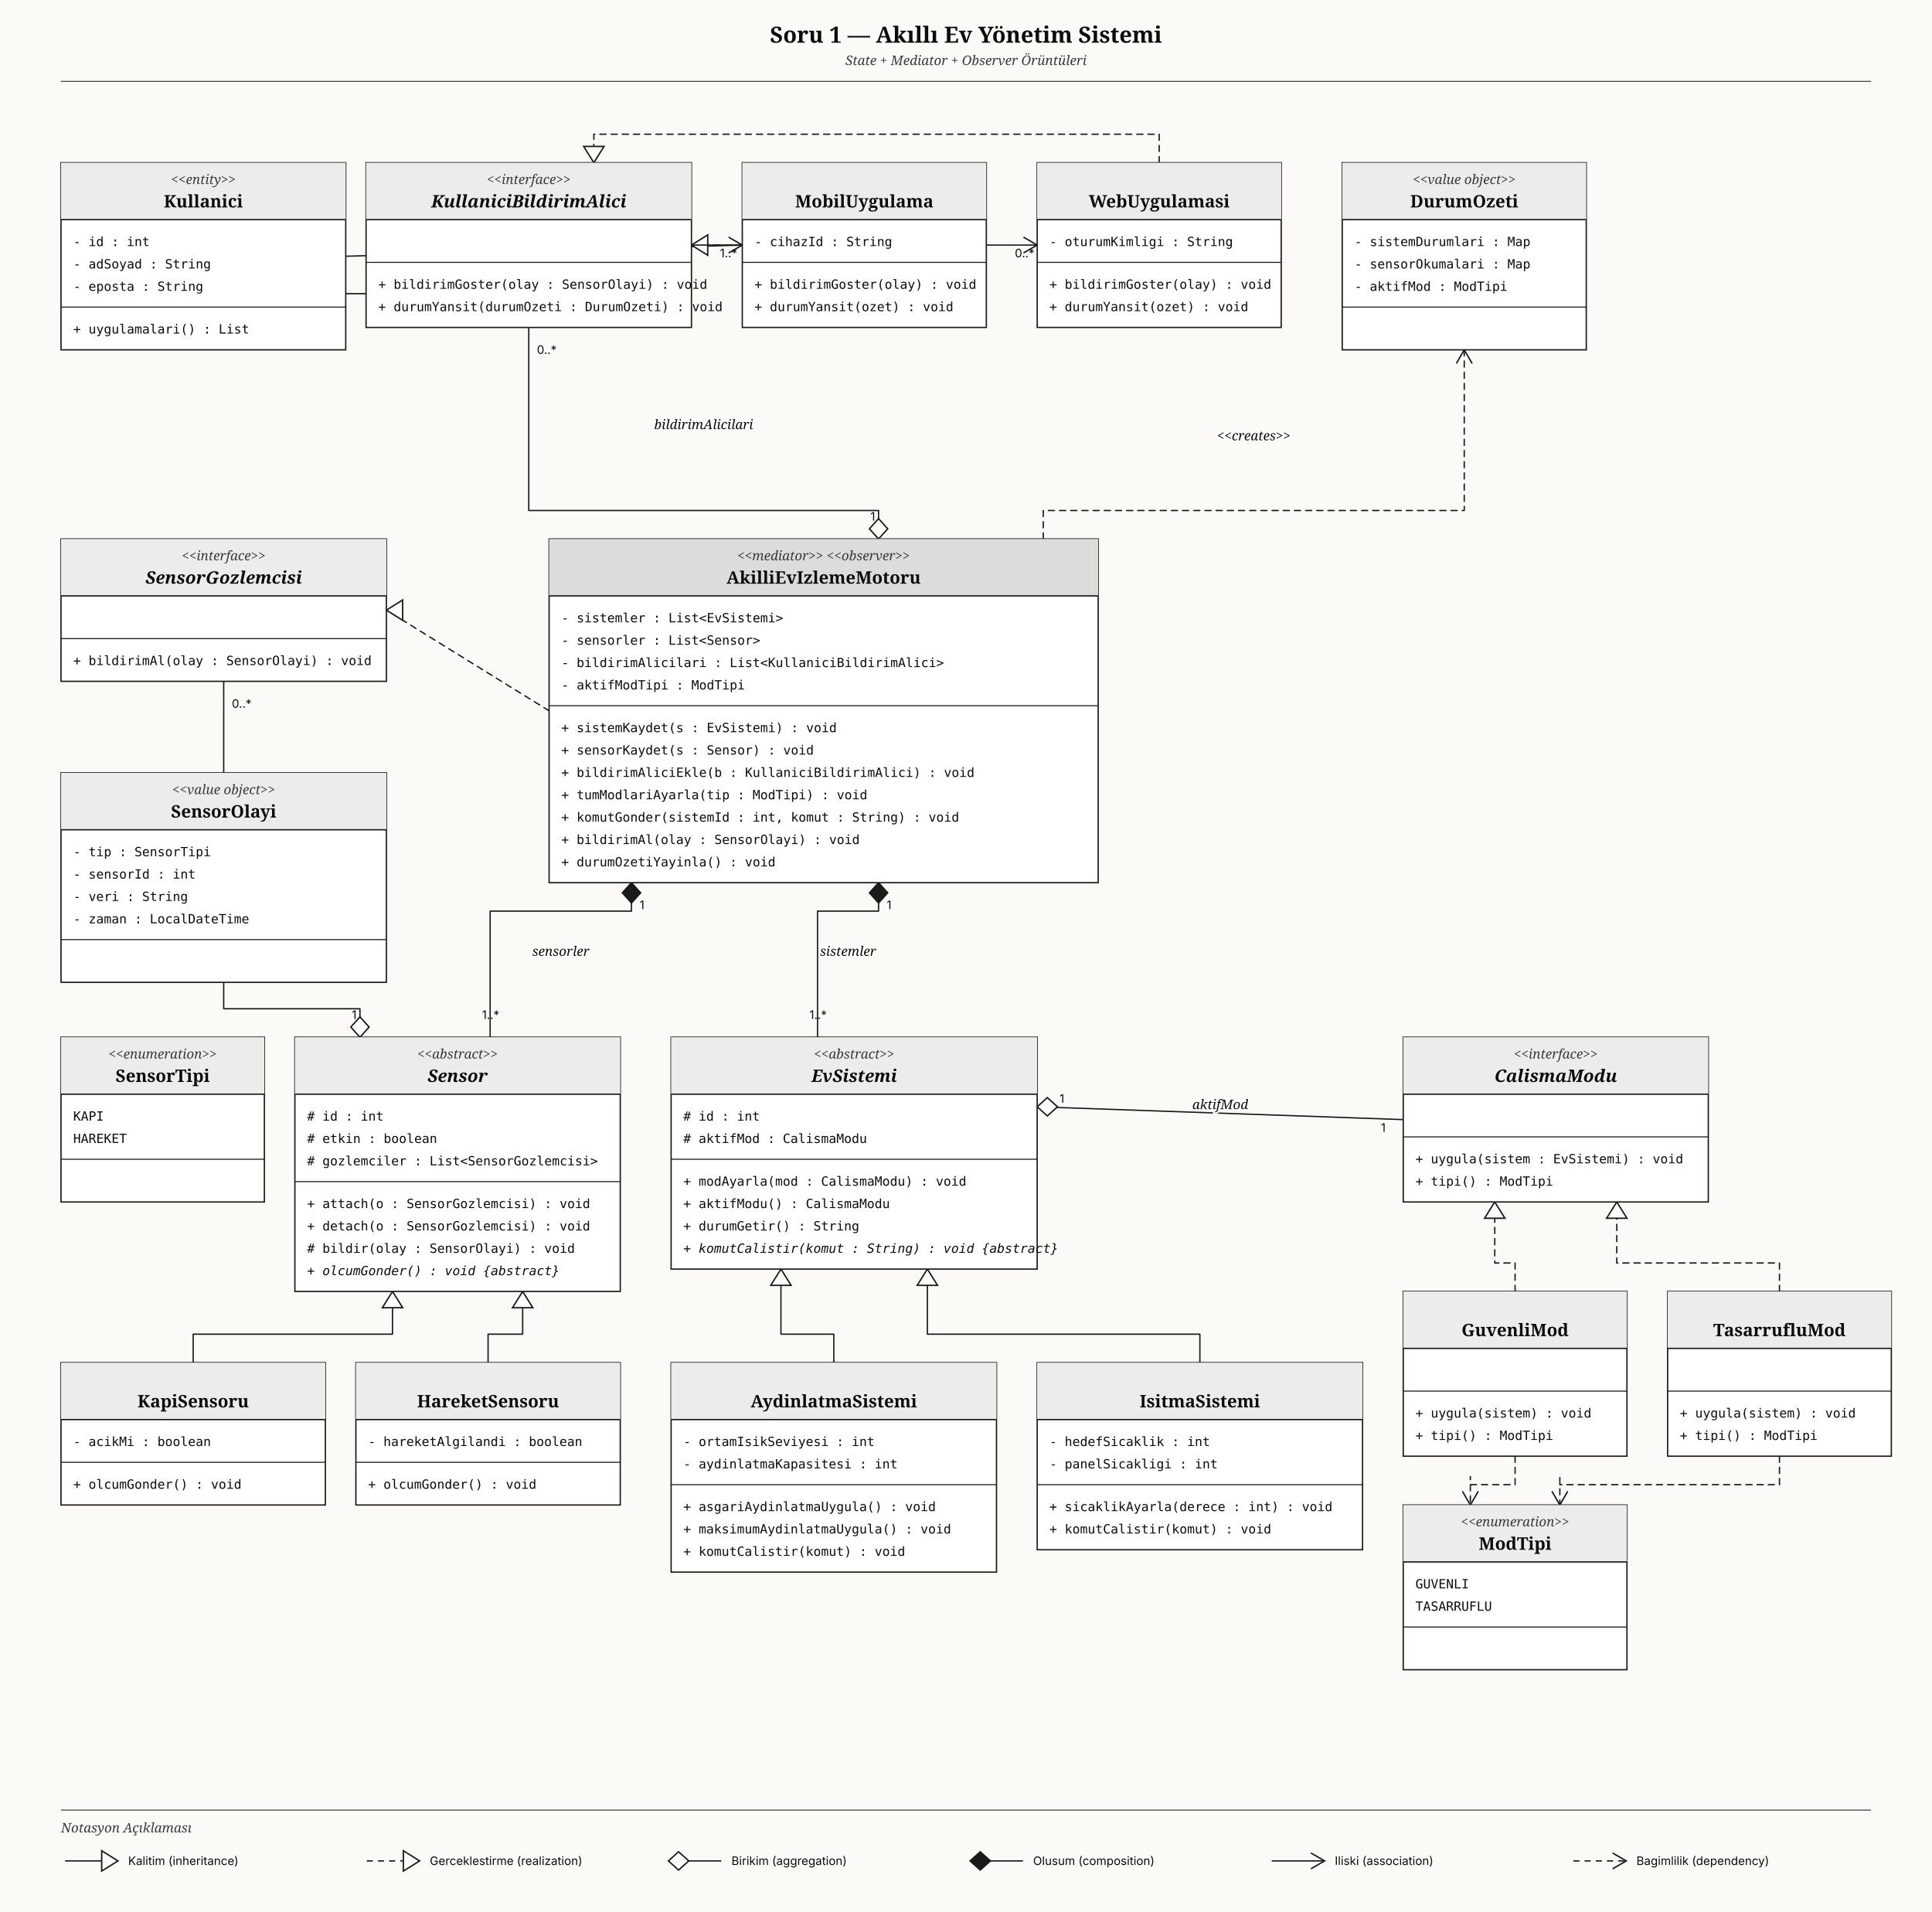
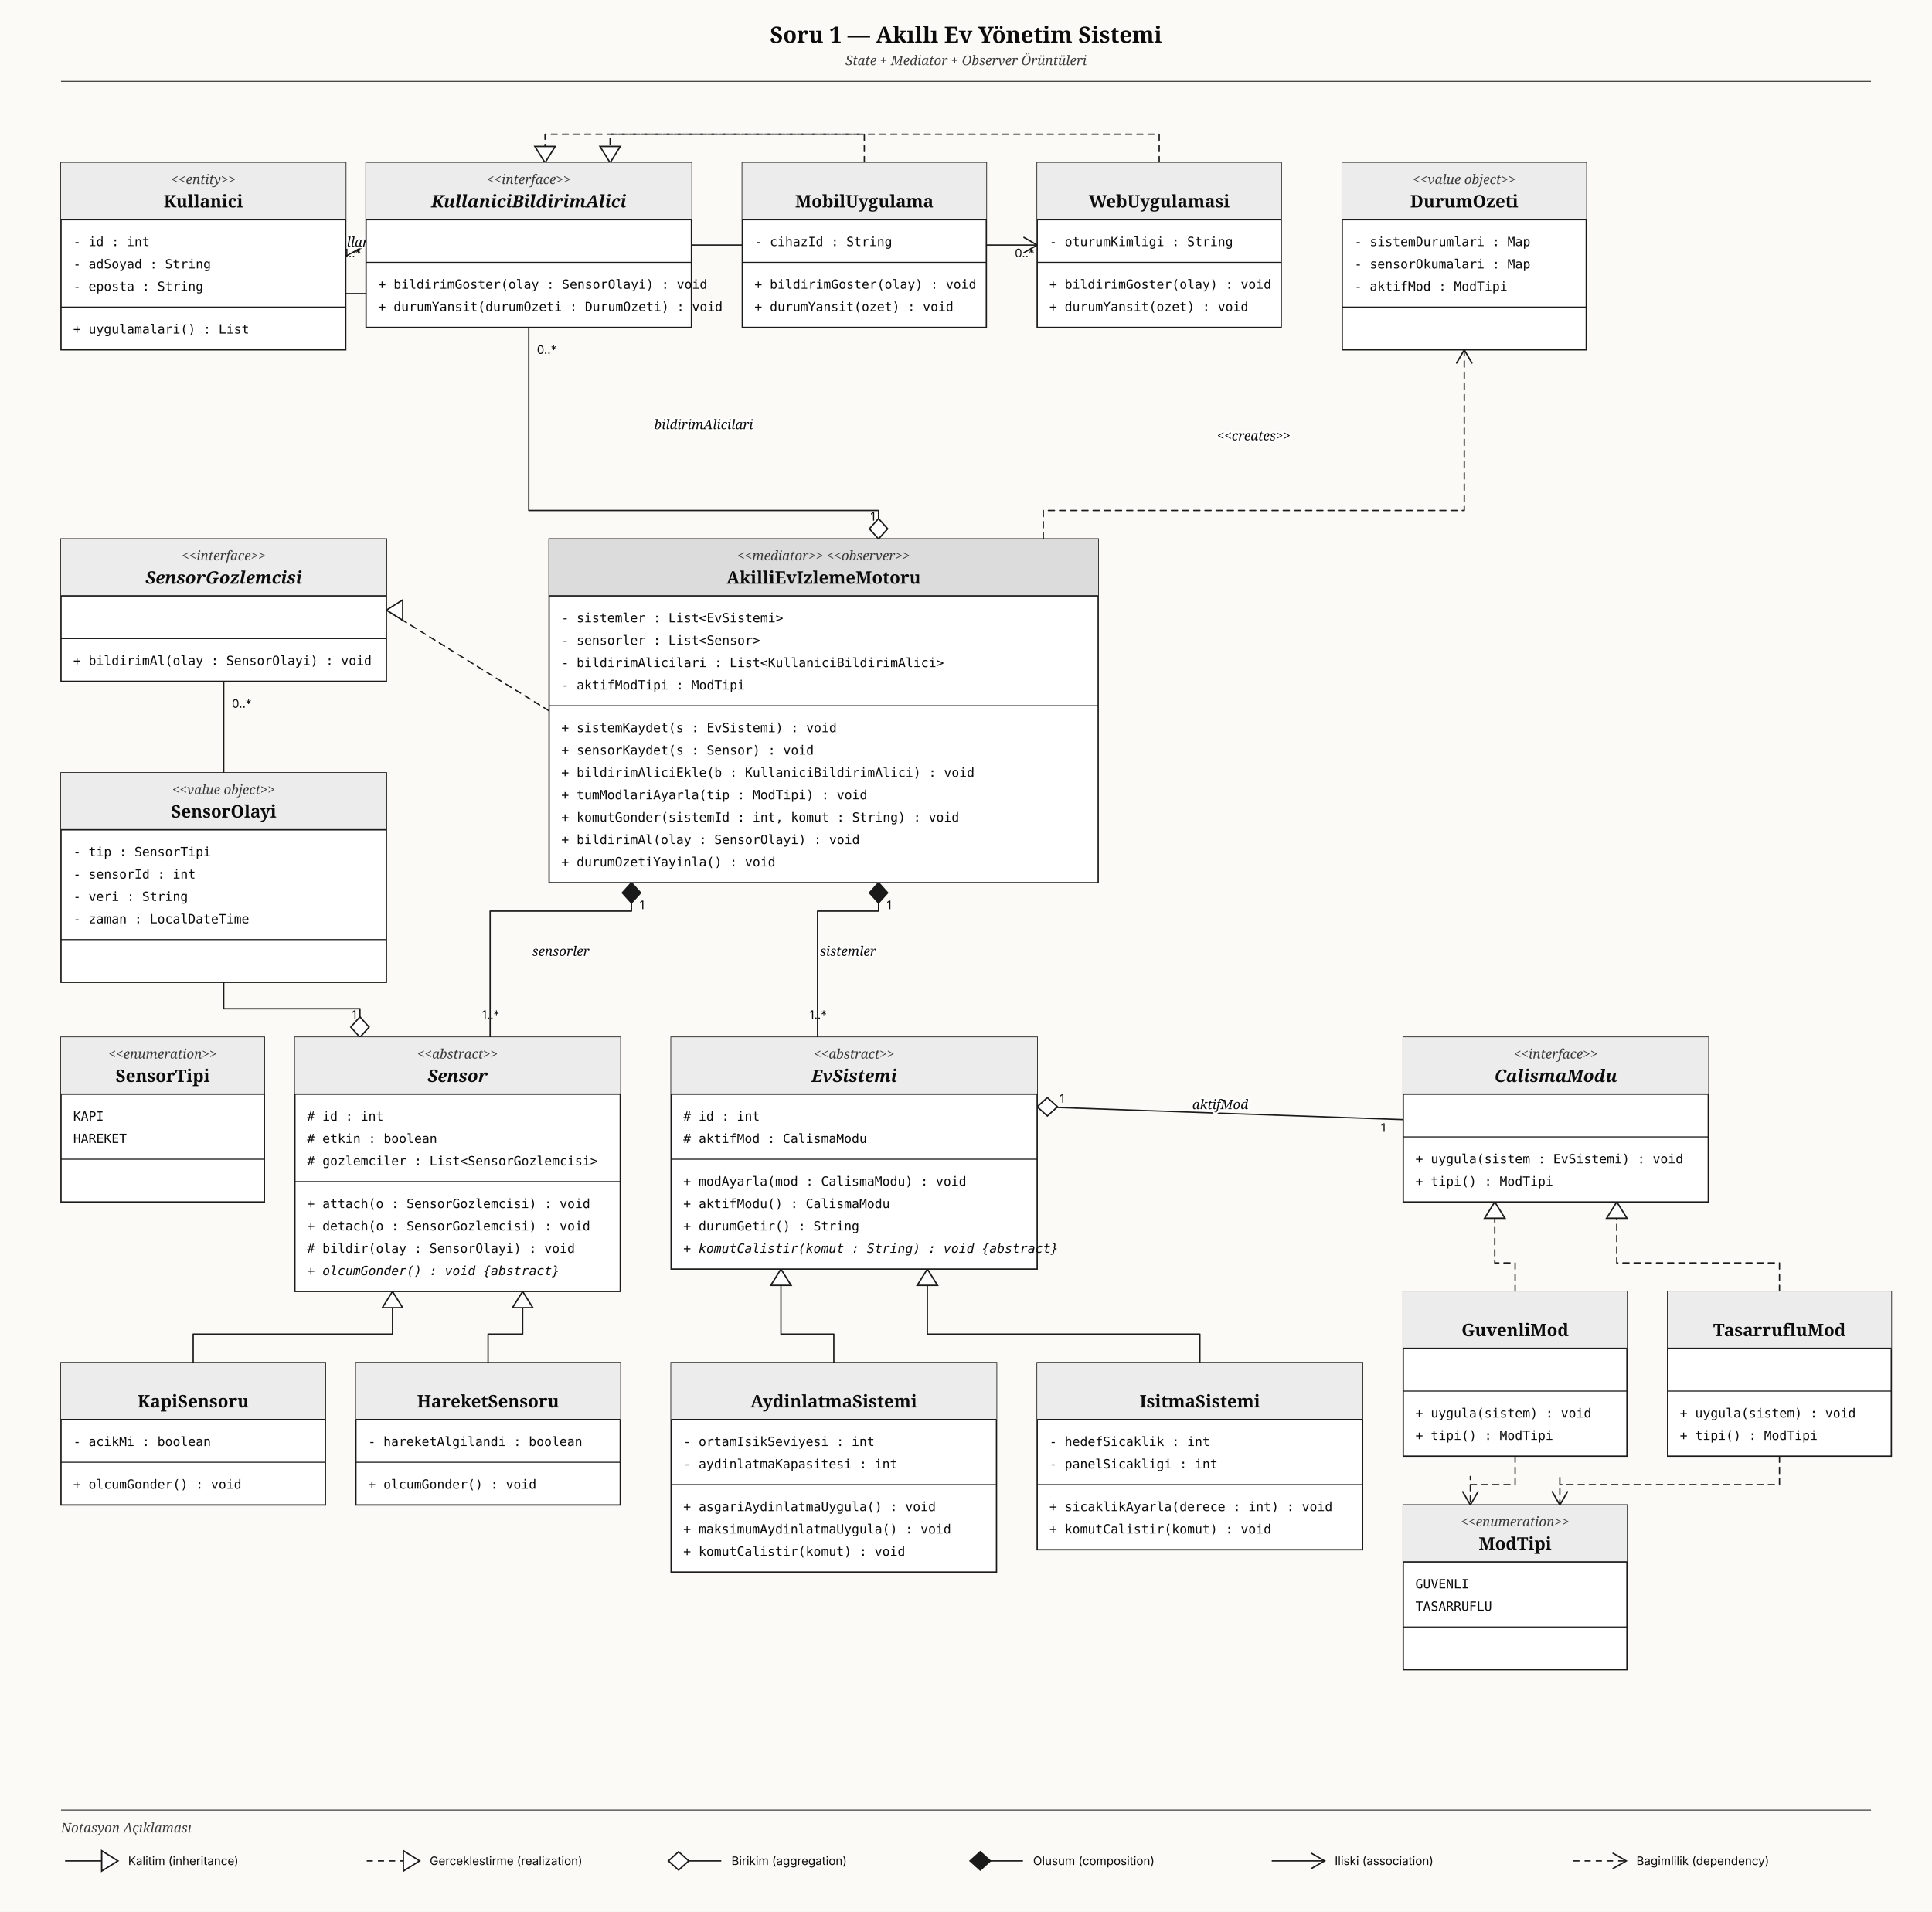
<svg xmlns="http://www.w3.org/2000/svg" viewBox="0 0 1900 1880" width="1900" height="1880">
  <rect width="1900" height="1880" fill="#fbfaf6" />
  <text x="950" y="42" text-anchor="middle" font-family="'EB Garamond','Georgia','Cambria',serif" font-size="22" font-weight="700" fill="#0c0c0c">
      Soru 1 — Akıllı Ev Yönetim Sistemi
    </text>
  <text x="950" y="64" text-anchor="middle" font-family="'EB Garamond','Georgia','Cambria',serif" font-size="13" font-style="italic" fill="#3a3a3a">
      State + Mediator + Observer Örüntüleri
    </text>
  <line x1="60" y1="80" x2="1840" y2="80" stroke="#1a1a1a" stroke-width="0.8" />
  <g class="rel-association">
-     <path d="M 340 252 L 730 241" fill="none" stroke="#1a1a1a" stroke-width="1.3" stroke-linejoin="round" stroke-linecap="round" />
-     <polyline points="717,248.5 730,241 717,233.5" fill="none" stroke="#1a1a1a" stroke-width="1.4" stroke-linejoin="miter" stroke-linecap="round" />
+     <path d="M 340 252 L 360 241" fill="none" stroke="#1a1a1a" stroke-width="1.3" stroke-linejoin="round" stroke-linecap="round" />
+     <polyline points="347,248.5 360,241 347,233.5" fill="none" stroke="#1a1a1a" stroke-width="1.4" stroke-linejoin="miter" stroke-linecap="round" />
    <text x="362" y="248" font-family="'Inter','Helvetica Neue','Segoe UI',Arial,sans-serif" font-size="11.5" fill="#0c0c0c">1</text>
-     <text x="708" y="253" font-family="'Inter','Helvetica Neue','Segoe UI',Arial,sans-serif" font-size="11.5" fill="#0c0c0c">1..*</text>
-     <g>
-       <text x="535" y="242.5" text-anchor="middle" font-family="'EB Garamond','Georgia','Cambria',serif" font-size="13" font-style="italic" fill="#0c0c0c" paint-order="stroke" stroke="#ffffff" stroke-width="3.5" stroke-linejoin="round">
+     <text x="338" y="253" font-family="'Inter','Helvetica Neue','Segoe UI',Arial,sans-serif" font-size="11.5" fill="#0c0c0c">1..*</text>
+     <g>
+       <text x="350" y="242.5" text-anchor="middle" font-family="'EB Garamond','Georgia','Cambria',serif" font-size="13" font-style="italic" fill="#0c0c0c" paint-order="stroke" stroke="#ffffff" stroke-width="3.5" stroke-linejoin="round">
        kullanir
      </text>
    </g>
  </g>
  <g class="rel-realization">
-     <path d="M 730 241 L 680 241" fill="none" stroke="#1a1a1a" stroke-width="1.3" stroke-dasharray="6,5" stroke-linejoin="round" stroke-linecap="round" />
-     <polygon points="680,241 696,231 696,251" fill="#ffffff" stroke="#1a1a1a" stroke-width="1.4" stroke-linejoin="miter" />
+     <path d="M 850 160 L 850 132 L 536 132 L 536 132 L 536 160" fill="none" stroke="#1a1a1a" stroke-width="1.3" stroke-dasharray="6,5" stroke-linejoin="round" stroke-linecap="round" />
+     <polygon points="536,160 526,144 546,144" fill="#ffffff" stroke="#1a1a1a" stroke-width="1.4" stroke-linejoin="miter" />
  </g>
  <g class="rel-realization">
-     <path d="M 1140 160 L 1140 132 L 584 132 L 584 132 L 584 160" fill="none" stroke="#1a1a1a" stroke-width="1.3" stroke-dasharray="6,5" stroke-linejoin="round" stroke-linecap="round" />
-     <polygon points="584,160 574,144 594,144" fill="#ffffff" stroke="#1a1a1a" stroke-width="1.4" stroke-linejoin="miter" />
+     <path d="M 1140 160 L 1140 132 L 600 132 L 600 132 L 600 160" fill="none" stroke="#1a1a1a" stroke-width="1.3" stroke-dasharray="6,5" stroke-linejoin="round" stroke-linecap="round" />
+     <polygon points="600,160 590,144 610,144" fill="#ffffff" stroke="#1a1a1a" stroke-width="1.4" stroke-linejoin="miter" />
  </g>
  <g class="rel-aggregation">
    <path d="M 864 530 L 864 502 L 520 502 L 520 350 L 520 322" fill="none" stroke="#1a1a1a" stroke-width="1.3" stroke-linejoin="round" stroke-linecap="round" />
    <polygon points="864,530 855,520 864,510 873,520" fill="#ffffff" stroke="#1a1a1a" stroke-width="1.4" stroke-linejoin="miter" />
    <text x="856" y="512" font-family="'Inter','Helvetica Neue','Segoe UI',Arial,sans-serif" font-size="11.5" fill="#0c0c0c">1</text>
    <text x="528" y="348" font-family="'Inter','Helvetica Neue','Segoe UI',Arial,sans-serif" font-size="11.5" fill="#0c0c0c">0..*</text>
    <g>
      <text x="692" y="422" text-anchor="middle" font-family="'EB Garamond','Georgia','Cambria',serif" font-size="13" font-style="italic" fill="#0c0c0c" paint-order="stroke" stroke="#ffffff" stroke-width="3.5" stroke-linejoin="round">
        bildirimAlicilari
      </text>
    </g>
  </g>
  <g class="rel-dependency">
    <path d="M 1026 530 L 1026 502 L 1440 502 L 1440 372 L 1440 344" fill="none" stroke="#1a1a1a" stroke-width="1.3" stroke-dasharray="6,5" stroke-linejoin="round" stroke-linecap="round" />
    <polyline points="1447.5,357 1440,344 1432.5,357" fill="none" stroke="#1a1a1a" stroke-width="1.4" stroke-linejoin="miter" stroke-linecap="round" />
    <g>
      <text x="1233" y="433" text-anchor="middle" font-family="'EB Garamond','Georgia','Cambria',serif" font-size="13" font-style="italic" fill="#0c0c0c" paint-order="stroke" stroke="#ffffff" stroke-width="3.5" stroke-linejoin="round">
        &lt;&lt;creates&gt;&gt;
      </text>
    </g>
  </g>
  <g class="rel-realization">
    <path d="M 540 699 L 380 600" fill="none" stroke="#1a1a1a" stroke-width="1.3" stroke-dasharray="6,5" stroke-linejoin="round" stroke-linecap="round" />
    <polygon points="380,600 396,590 396,610" fill="#ffffff" stroke="#1a1a1a" stroke-width="1.4" stroke-linejoin="miter" />
  </g>
  <g class="rel-aggregation">
    <path d="M 354 1020 L 354 992 L 220 992 L 220 698 L 220 670" fill="none" stroke="#1a1a1a" stroke-width="1.3" stroke-linejoin="round" stroke-linecap="round" />
    <polygon points="354,1020 345,1010 354,1000 363,1010" fill="#ffffff" stroke="#1a1a1a" stroke-width="1.4" stroke-linejoin="miter" />
    <text x="346" y="1002" font-family="'Inter','Helvetica Neue','Segoe UI',Arial,sans-serif" font-size="11.5" fill="#0c0c0c">1</text>
    <text x="228" y="696" font-family="'Inter','Helvetica Neue','Segoe UI',Arial,sans-serif" font-size="11.5" fill="#0c0c0c">0..*</text>
    <g>
      <text x="287" y="841" text-anchor="middle" font-family="'EB Garamond','Georgia','Cambria',serif" font-size="13" font-style="italic" fill="#0c0c0c" paint-order="stroke" stroke="#ffffff" stroke-width="3.5" stroke-linejoin="round">
        gozlemciler
      </text>
    </g>
  </g>
  <g class="rel-composition">
    <path d="M 621 868 L 621 896 L 482 896 L 482 992 L 482 1020" fill="none" stroke="#1a1a1a" stroke-width="1.3" stroke-linejoin="round" stroke-linecap="round" />
    <polygon points="621,868 630,878 621,888 612,878" fill="#1a1a1a" stroke="#1a1a1a" stroke-width="1.4" stroke-linejoin="miter" />
    <text x="629" y="894" font-family="'Inter','Helvetica Neue','Segoe UI',Arial,sans-serif" font-size="11.5" fill="#0c0c0c">1</text>
    <text x="474" y="1002" font-family="'Inter','Helvetica Neue','Segoe UI',Arial,sans-serif" font-size="11.5" fill="#0c0c0c">1..*</text>
    <g>
      <text x="551.5" y="940" text-anchor="middle" font-family="'EB Garamond','Georgia','Cambria',serif" font-size="13" font-style="italic" fill="#0c0c0c" paint-order="stroke" stroke="#ffffff" stroke-width="3.5" stroke-linejoin="round">
        sensorler
      </text>
    </g>
  </g>
  <g class="rel-composition">
    <path d="M 864 868 L 864 896 L 804 896 L 804 992 L 804 1020" fill="none" stroke="#1a1a1a" stroke-width="1.3" stroke-linejoin="round" stroke-linecap="round" />
    <polygon points="864,868 873,878 864,888 855,878" fill="#1a1a1a" stroke="#1a1a1a" stroke-width="1.4" stroke-linejoin="miter" />
    <text x="872" y="894" font-family="'Inter','Helvetica Neue','Segoe UI',Arial,sans-serif" font-size="11.5" fill="#0c0c0c">1</text>
    <text x="796" y="1002" font-family="'Inter','Helvetica Neue','Segoe UI',Arial,sans-serif" font-size="11.5" fill="#0c0c0c">1..*</text>
    <g>
      <text x="834" y="940" text-anchor="middle" font-family="'EB Garamond','Georgia','Cambria',serif" font-size="13" font-style="italic" fill="#0c0c0c" paint-order="stroke" stroke="#ffffff" stroke-width="3.5" stroke-linejoin="round">
        sistemler
      </text>
    </g>
  </g>
  <g class="rel-inheritance">
    <path d="M 190 1340 L 190 1312 L 386 1312 L 386 1298 L 386 1270" fill="none" stroke="#1a1a1a" stroke-width="1.3" stroke-linejoin="round" stroke-linecap="round" />
    <polygon points="386,1270 396,1286 376,1286" fill="#ffffff" stroke="#1a1a1a" stroke-width="1.4" stroke-linejoin="miter" />
  </g>
  <g class="rel-inheritance">
    <path d="M 480 1340 L 480 1312 L 514 1312 L 514 1298 L 514 1270" fill="none" stroke="#1a1a1a" stroke-width="1.3" stroke-linejoin="round" stroke-linecap="round" />
    <polygon points="514,1270 524,1286 504,1286" fill="#ffffff" stroke="#1a1a1a" stroke-width="1.4" stroke-linejoin="miter" />
  </g>
  <g class="rel-inheritance">
    <path d="M 820 1340 L 820 1312 L 768 1312 L 768 1276 L 768 1248" fill="none" stroke="#1a1a1a" stroke-width="1.3" stroke-linejoin="round" stroke-linecap="round" />
    <polygon points="768,1248 778,1264 758,1264" fill="#ffffff" stroke="#1a1a1a" stroke-width="1.4" stroke-linejoin="miter" />
  </g>
  <g class="rel-inheritance">
    <path d="M 1180 1340 L 1180 1312 L 912 1312 L 912 1276 L 912 1248" fill="none" stroke="#1a1a1a" stroke-width="1.3" stroke-linejoin="round" stroke-linecap="round" />
    <polygon points="912,1248 922,1264 902,1264" fill="#ffffff" stroke="#1a1a1a" stroke-width="1.4" stroke-linejoin="miter" />
  </g>
  <g class="rel-aggregation">
    <path d="M 1020 1088.4 L 1380 1101" fill="none" stroke="#1a1a1a" stroke-width="1.3" stroke-linejoin="round" stroke-linecap="round" />
    <polygon points="1020,1088.4 1030,1079.4 1040,1088.4 1030,1097.4" fill="#ffffff" stroke="#1a1a1a" stroke-width="1.4" stroke-linejoin="miter" />
    <text x="1042" y="1084.4" font-family="'Inter','Helvetica Neue','Segoe UI',Arial,sans-serif" font-size="11.5" fill="#0c0c0c">1</text>
    <text x="1358" y="1113" font-family="'Inter','Helvetica Neue','Segoe UI',Arial,sans-serif" font-size="11.5" fill="#0c0c0c">1</text>
    <g>
      <text x="1200" y="1090.7" text-anchor="middle" font-family="'EB Garamond','Georgia','Cambria',serif" font-size="13" font-style="italic" fill="#0c0c0c" paint-order="stroke" stroke="#ffffff" stroke-width="3.5" stroke-linejoin="round">
        aktifMod
      </text>
    </g>
  </g>
  <g class="rel-realization">
    <path d="M 1490 1270 L 1490 1242 L 1470 1242 L 1470 1210 L 1470 1182" fill="none" stroke="#1a1a1a" stroke-width="1.3" stroke-dasharray="6,5" stroke-linejoin="round" stroke-linecap="round" />
    <polygon points="1470,1182 1480,1198 1460,1198" fill="#ffffff" stroke="#1a1a1a" stroke-width="1.4" stroke-linejoin="miter" />
  </g>
  <g class="rel-realization">
    <path d="M 1750 1270 L 1750 1242 L 1590 1242 L 1590 1210 L 1590 1182" fill="none" stroke="#1a1a1a" stroke-width="1.3" stroke-dasharray="6,5" stroke-linejoin="round" stroke-linecap="round" />
    <polygon points="1590,1182 1600,1198 1580,1198" fill="#ffffff" stroke="#1a1a1a" stroke-width="1.4" stroke-linejoin="miter" />
  </g>
  <g class="rel-dependency">
    <path d="M 1490 1432 L 1490 1460 L 1446 1460 L 1446 1452 L 1446 1480" fill="none" stroke="#1a1a1a" stroke-width="1.3" stroke-dasharray="6,5" stroke-linejoin="round" stroke-linecap="round" />
    <polyline points="1438.5,1467 1446,1480 1453.5,1467" fill="none" stroke="#1a1a1a" stroke-width="1.4" stroke-linejoin="miter" stroke-linecap="round" />
  </g>
  <g class="rel-dependency">
    <path d="M 1750 1432 L 1750 1460 L 1534 1460 L 1534 1452 L 1534 1480" fill="none" stroke="#1a1a1a" stroke-width="1.3" stroke-dasharray="6,5" stroke-linejoin="round" stroke-linecap="round" />
    <polyline points="1526.5,1467 1534,1480 1541.5,1467" fill="none" stroke="#1a1a1a" stroke-width="1.4" stroke-linejoin="miter" stroke-linecap="round" />
  </g>
  <g class="rel-association">
    <path d="M 340 288.8 L 368 288.8 L 368 241 L 992 241 L 1020 241" fill="none" stroke="#1a1a1a" stroke-width="1.3" stroke-linejoin="round" stroke-linecap="round" />
    <polyline points="1007,248.5 1020,241 1007,233.5" fill="none" stroke="#1a1a1a" stroke-width="1.4" stroke-linejoin="miter" stroke-linecap="round" />
    <text x="362" y="284.8" font-family="'Inter','Helvetica Neue','Segoe UI',Arial,sans-serif" font-size="11.5" fill="#0c0c0c">1</text>
    <text x="998" y="253" font-family="'Inter','Helvetica Neue','Segoe UI',Arial,sans-serif" font-size="11.5" fill="#0c0c0c">0..*</text>
  </g>
  <g class="cls-Kullanici">
    <rect x="60" y="160" width="280" height="184" fill="#ffffff" stroke="#1a1a1a" stroke-width="1.3" />
    <rect x="60" y="160" width="280" height="56" fill="#ececec" stroke="none" />
    <line x1="60" y1="216" x2="340" y2="216" stroke="#1a1a1a" stroke-width="1.3" />
    <text x="200" y="181" text-anchor="middle" font-family="'EB Garamond','Georgia','Cambria',serif" font-style="italic" font-size="13" fill="#3a3a3a">
      &lt;&lt;entity&gt;&gt;
    </text>
    <text x="200" y="204" text-anchor="middle" font-family="'EB Garamond','Georgia','Cambria',serif" font-weight="700" font-size="17" fill="#0c0c0c">
    Kullanici
  </text>
    <text x="72" y="242" font-family="'JetBrains Mono','SFMono-Regular','Consolas',Menlo,monospace" font-size="12.5" fill="#0c0c0c">- id : int</text>
    <text x="72" y="264" font-family="'JetBrains Mono','SFMono-Regular','Consolas',Menlo,monospace" font-size="12.5" fill="#0c0c0c">- adSoyad : String</text>
    <text x="72" y="286" font-family="'JetBrains Mono','SFMono-Regular','Consolas',Menlo,monospace" font-size="12.5" fill="#0c0c0c">- eposta : String</text>
    <line x1="60" y1="302" x2="340" y2="302" stroke="#1a1a1a" stroke-width="1" />
    <text x="72" y="328" font-family="'JetBrains Mono','SFMono-Regular','Consolas',Menlo,monospace" font-size="12.5" fill="#0c0c0c">+ uygulamalari() : List</text>
  </g>
  <g class="cls-KullaniciBildirimAlici">
    <rect x="360" y="160" width="320" height="162" fill="#ffffff" stroke="#1a1a1a" stroke-width="1.3" />
    <rect x="360" y="160" width="320" height="56" fill="#ececec" stroke="none" />
    <line x1="360" y1="216" x2="680" y2="216" stroke="#1a1a1a" stroke-width="1.3" />
    <text x="520" y="181" text-anchor="middle" font-family="'EB Garamond','Georgia','Cambria',serif" font-style="italic" font-size="13" fill="#3a3a3a">
      &lt;&lt;interface&gt;&gt;
    </text>
    <text x="520" y="204" text-anchor="middle" font-family="'EB Garamond','Georgia','Cambria',serif" font-weight="700" font-size="17" font-style="italic" fill="#0c0c0c">
    KullaniciBildirimAlici
  </text>
    <line x1="360" y1="258" x2="680" y2="258" stroke="#1a1a1a" stroke-width="1" />
    <text x="372" y="284" font-family="'JetBrains Mono','SFMono-Regular','Consolas',Menlo,monospace" font-size="12.5" fill="#0c0c0c">+ bildirimGoster(olay : SensorOlayi) : void</text>
    <text x="372" y="306" font-family="'JetBrains Mono','SFMono-Regular','Consolas',Menlo,monospace" font-size="12.5" fill="#0c0c0c">+ durumYansit(durumOzeti : DurumOzeti) : void</text>
  </g>
  <g class="cls-MobilUygulama">
    <rect x="730" y="160" width="240" height="162" fill="#ffffff" stroke="#1a1a1a" stroke-width="1.3" />
    <rect x="730" y="160" width="240" height="56" fill="#ececec" stroke="none" />
    <line x1="730" y1="216" x2="970" y2="216" stroke="#1a1a1a" stroke-width="1.3" />
    <text x="850" y="204" text-anchor="middle" font-family="'EB Garamond','Georgia','Cambria',serif" font-weight="700" font-size="17" fill="#0c0c0c">
    MobilUygulama
  </text>
    <text x="742" y="242" font-family="'JetBrains Mono','SFMono-Regular','Consolas',Menlo,monospace" font-size="12.5" fill="#0c0c0c">- cihazId : String</text>
    <line x1="730" y1="258" x2="970" y2="258" stroke="#1a1a1a" stroke-width="1" />
    <text x="742" y="284" font-family="'JetBrains Mono','SFMono-Regular','Consolas',Menlo,monospace" font-size="12.5" fill="#0c0c0c">+ bildirimGoster(olay) : void</text>
    <text x="742" y="306" font-family="'JetBrains Mono','SFMono-Regular','Consolas',Menlo,monospace" font-size="12.5" fill="#0c0c0c">+ durumYansit(ozet) : void</text>
  </g>
  <g class="cls-WebUygulamasi">
    <rect x="1020" y="160" width="240" height="162" fill="#ffffff" stroke="#1a1a1a" stroke-width="1.3" />
    <rect x="1020" y="160" width="240" height="56" fill="#ececec" stroke="none" />
    <line x1="1020" y1="216" x2="1260" y2="216" stroke="#1a1a1a" stroke-width="1.3" />
    <text x="1140" y="204" text-anchor="middle" font-family="'EB Garamond','Georgia','Cambria',serif" font-weight="700" font-size="17" fill="#0c0c0c">
    WebUygulamasi
  </text>
    <text x="1032" y="242" font-family="'JetBrains Mono','SFMono-Regular','Consolas',Menlo,monospace" font-size="12.5" fill="#0c0c0c">- oturumKimligi : String</text>
    <line x1="1020" y1="258" x2="1260" y2="258" stroke="#1a1a1a" stroke-width="1" />
    <text x="1032" y="284" font-family="'JetBrains Mono','SFMono-Regular','Consolas',Menlo,monospace" font-size="12.5" fill="#0c0c0c">+ bildirimGoster(olay) : void</text>
    <text x="1032" y="306" font-family="'JetBrains Mono','SFMono-Regular','Consolas',Menlo,monospace" font-size="12.5" fill="#0c0c0c">+ durumYansit(ozet) : void</text>
  </g>
  <g class="cls-DurumOzeti">
    <rect x="1320" y="160" width="240" height="184" fill="#ffffff" stroke="#1a1a1a" stroke-width="1.3" />
    <rect x="1320" y="160" width="240" height="56" fill="#ececec" stroke="none" />
    <line x1="1320" y1="216" x2="1560" y2="216" stroke="#1a1a1a" stroke-width="1.3" />
    <text x="1440" y="181" text-anchor="middle" font-family="'EB Garamond','Georgia','Cambria',serif" font-style="italic" font-size="13" fill="#3a3a3a">
      &lt;&lt;value object&gt;&gt;
    </text>
    <text x="1440" y="204" text-anchor="middle" font-family="'EB Garamond','Georgia','Cambria',serif" font-weight="700" font-size="17" fill="#0c0c0c">
    DurumOzeti
  </text>
    <text x="1332" y="242" font-family="'JetBrains Mono','SFMono-Regular','Consolas',Menlo,monospace" font-size="12.5" fill="#0c0c0c">- sistemDurumlari : Map</text>
    <text x="1332" y="264" font-family="'JetBrains Mono','SFMono-Regular','Consolas',Menlo,monospace" font-size="12.5" fill="#0c0c0c">- sensorOkumalari : Map</text>
    <text x="1332" y="286" font-family="'JetBrains Mono','SFMono-Regular','Consolas',Menlo,monospace" font-size="12.5" fill="#0c0c0c">- aktifMod : ModTipi</text>
    <line x1="1320" y1="302" x2="1560" y2="302" stroke="#1a1a1a" stroke-width="1" />
  </g>
  <g class="cls-AkilliEvIzlemeMotoru">
    <rect x="540" y="530" width="540" height="338" fill="#ffffff" stroke="#1a1a1a" stroke-width="1.3" />
    <rect x="540" y="530" width="540" height="56" fill="#dcdcdc" stroke="none" />
    <line x1="540" y1="586" x2="1080" y2="586" stroke="#1a1a1a" stroke-width="1.3" />
    <text x="810" y="551" text-anchor="middle" font-family="'EB Garamond','Georgia','Cambria',serif" font-style="italic" font-size="13" fill="#3a3a3a">
      &lt;&lt;mediator&gt;&gt; &lt;&lt;observer&gt;&gt;
    </text>
    <text x="810" y="574" text-anchor="middle" font-family="'EB Garamond','Georgia','Cambria',serif" font-weight="700" font-size="17" fill="#0c0c0c">
    AkilliEvIzlemeMotoru
  </text>
    <text x="552" y="612" font-family="'JetBrains Mono','SFMono-Regular','Consolas',Menlo,monospace" font-size="12.5" fill="#0c0c0c">- sistemler : List&lt;EvSistemi&gt;</text>
    <text x="552" y="634" font-family="'JetBrains Mono','SFMono-Regular','Consolas',Menlo,monospace" font-size="12.5" fill="#0c0c0c">- sensorler : List&lt;Sensor&gt;</text>
    <text x="552" y="656" font-family="'JetBrains Mono','SFMono-Regular','Consolas',Menlo,monospace" font-size="12.5" fill="#0c0c0c">- bildirimAlicilari : List&lt;KullaniciBildirimAlici&gt;</text>
    <text x="552" y="678" font-family="'JetBrains Mono','SFMono-Regular','Consolas',Menlo,monospace" font-size="12.5" fill="#0c0c0c">- aktifModTipi : ModTipi</text>
    <line x1="540" y1="694" x2="1080" y2="694" stroke="#1a1a1a" stroke-width="1" />
    <text x="552" y="720" font-family="'JetBrains Mono','SFMono-Regular','Consolas',Menlo,monospace" font-size="12.5" fill="#0c0c0c">+ sistemKaydet(s : EvSistemi) : void</text>
    <text x="552" y="742" font-family="'JetBrains Mono','SFMono-Regular','Consolas',Menlo,monospace" font-size="12.5" fill="#0c0c0c">+ sensorKaydet(s : Sensor) : void</text>
    <text x="552" y="764" font-family="'JetBrains Mono','SFMono-Regular','Consolas',Menlo,monospace" font-size="12.5" fill="#0c0c0c">+ bildirimAliciEkle(b : KullaniciBildirimAlici) : void</text>
    <text x="552" y="786" font-family="'JetBrains Mono','SFMono-Regular','Consolas',Menlo,monospace" font-size="12.5" fill="#0c0c0c">+ tumModlariAyarla(tip : ModTipi) : void</text>
    <text x="552" y="808" font-family="'JetBrains Mono','SFMono-Regular','Consolas',Menlo,monospace" font-size="12.5" fill="#0c0c0c">+ komutGonder(sistemId : int, komut : String) : void</text>
    <text x="552" y="830" font-family="'JetBrains Mono','SFMono-Regular','Consolas',Menlo,monospace" font-size="12.5" fill="#0c0c0c">+ bildirimAl(olay : SensorOlayi) : void</text>
    <text x="552" y="852" font-family="'JetBrains Mono','SFMono-Regular','Consolas',Menlo,monospace" font-size="12.5" fill="#0c0c0c">+ durumOzetiYayinla() : void</text>
  </g>
  <g class="cls-SensorGozlemcisi">
    <rect x="60" y="530" width="320" height="140" fill="#ffffff" stroke="#1a1a1a" stroke-width="1.3" />
    <rect x="60" y="530" width="320" height="56" fill="#ececec" stroke="none" />
    <line x1="60" y1="586" x2="380" y2="586" stroke="#1a1a1a" stroke-width="1.3" />
    <text x="220" y="551" text-anchor="middle" font-family="'EB Garamond','Georgia','Cambria',serif" font-style="italic" font-size="13" fill="#3a3a3a">
      &lt;&lt;interface&gt;&gt;
    </text>
    <text x="220" y="574" text-anchor="middle" font-family="'EB Garamond','Georgia','Cambria',serif" font-weight="700" font-size="17" font-style="italic" fill="#0c0c0c">
    SensorGozlemcisi
  </text>
    <line x1="60" y1="628" x2="380" y2="628" stroke="#1a1a1a" stroke-width="1" />
    <text x="72" y="654" font-family="'JetBrains Mono','SFMono-Regular','Consolas',Menlo,monospace" font-size="12.5" fill="#0c0c0c">+ bildirimAl(olay : SensorOlayi) : void</text>
  </g>
  <g class="cls-SensorOlayi">
    <rect x="60" y="760" width="320" height="206" fill="#ffffff" stroke="#1a1a1a" stroke-width="1.3" />
    <rect x="60" y="760" width="320" height="56" fill="#ececec" stroke="none" />
    <line x1="60" y1="816" x2="380" y2="816" stroke="#1a1a1a" stroke-width="1.3" />
    <text x="220" y="781" text-anchor="middle" font-family="'EB Garamond','Georgia','Cambria',serif" font-style="italic" font-size="13" fill="#3a3a3a">
      &lt;&lt;value object&gt;&gt;
    </text>
    <text x="220" y="804" text-anchor="middle" font-family="'EB Garamond','Georgia','Cambria',serif" font-weight="700" font-size="17" fill="#0c0c0c">
    SensorOlayi
  </text>
    <text x="72" y="842" font-family="'JetBrains Mono','SFMono-Regular','Consolas',Menlo,monospace" font-size="12.5" fill="#0c0c0c">- tip : SensorTipi</text>
    <text x="72" y="864" font-family="'JetBrains Mono','SFMono-Regular','Consolas',Menlo,monospace" font-size="12.5" fill="#0c0c0c">- sensorId : int</text>
    <text x="72" y="886" font-family="'JetBrains Mono','SFMono-Regular','Consolas',Menlo,monospace" font-size="12.5" fill="#0c0c0c">- veri : String</text>
    <text x="72" y="908" font-family="'JetBrains Mono','SFMono-Regular','Consolas',Menlo,monospace" font-size="12.5" fill="#0c0c0c">- zaman : LocalDateTime</text>
    <line x1="60" y1="924" x2="380" y2="924" stroke="#1a1a1a" stroke-width="1" />
  </g>
  <g class="cls-SensorTipi">
    <rect x="60" y="1020" width="200" height="162" fill="#ffffff" stroke="#1a1a1a" stroke-width="1.3" />
    <rect x="60" y="1020" width="200" height="56" fill="#ececec" stroke="none" />
    <line x1="60" y1="1076" x2="260" y2="1076" stroke="#1a1a1a" stroke-width="1.3" />
    <text x="160" y="1041" text-anchor="middle" font-family="'EB Garamond','Georgia','Cambria',serif" font-style="italic" font-size="13" fill="#3a3a3a">
      &lt;&lt;enumeration&gt;&gt;
    </text>
    <text x="160" y="1064" text-anchor="middle" font-family="'EB Garamond','Georgia','Cambria',serif" font-weight="700" font-size="17" fill="#0c0c0c">
    SensorTipi
  </text>
    <text x="72" y="1102" font-family="'JetBrains Mono','SFMono-Regular','Consolas',Menlo,monospace" font-size="12.5" fill="#0c0c0c">KAPI</text>
    <text x="72" y="1124" font-family="'JetBrains Mono','SFMono-Regular','Consolas',Menlo,monospace" font-size="12.5" fill="#0c0c0c">HAREKET</text>
    <line x1="60" y1="1140" x2="260" y2="1140" stroke="#1a1a1a" stroke-width="1" />
  </g>
  <g class="cls-Sensor">
    <rect x="290" y="1020" width="320" height="250" fill="#ffffff" stroke="#1a1a1a" stroke-width="1.3" />
    <rect x="290" y="1020" width="320" height="56" fill="#ececec" stroke="none" />
    <line x1="290" y1="1076" x2="610" y2="1076" stroke="#1a1a1a" stroke-width="1.3" />
    <text x="450" y="1041" text-anchor="middle" font-family="'EB Garamond','Georgia','Cambria',serif" font-style="italic" font-size="13" fill="#3a3a3a">
      &lt;&lt;abstract&gt;&gt;
    </text>
    <text x="450" y="1064" text-anchor="middle" font-family="'EB Garamond','Georgia','Cambria',serif" font-weight="700" font-size="17" font-style="italic" fill="#0c0c0c">
    Sensor
  </text>
    <text x="302" y="1102" font-family="'JetBrains Mono','SFMono-Regular','Consolas',Menlo,monospace" font-size="12.5" fill="#0c0c0c"># id : int</text>
    <text x="302" y="1124" font-family="'JetBrains Mono','SFMono-Regular','Consolas',Menlo,monospace" font-size="12.5" fill="#0c0c0c"># etkin : boolean</text>
    <text x="302" y="1146" font-family="'JetBrains Mono','SFMono-Regular','Consolas',Menlo,monospace" font-size="12.5" fill="#0c0c0c"># gozlemciler : List&lt;SensorGozlemcisi&gt;</text>
    <line x1="290" y1="1162" x2="610" y2="1162" stroke="#1a1a1a" stroke-width="1" />
    <text x="302" y="1188" font-family="'JetBrains Mono','SFMono-Regular','Consolas',Menlo,monospace" font-size="12.5" fill="#0c0c0c">+ attach(o : SensorGozlemcisi) : void</text>
    <text x="302" y="1210" font-family="'JetBrains Mono','SFMono-Regular','Consolas',Menlo,monospace" font-size="12.5" fill="#0c0c0c">+ detach(o : SensorGozlemcisi) : void</text>
    <text x="302" y="1232" font-family="'JetBrains Mono','SFMono-Regular','Consolas',Menlo,monospace" font-size="12.5" fill="#0c0c0c"># bildir(olay : SensorOlayi) : void</text>
    <text x="302" y="1254" font-family="'JetBrains Mono','SFMono-Regular','Consolas',Menlo,monospace" font-size="12.5" font-style="italic" fill="#0c0c0c">+ olcumGonder() : void  {abstract}</text>
  </g>
  <g class="cls-KapiSensoru">
    <rect x="60" y="1340" width="260" height="140" fill="#ffffff" stroke="#1a1a1a" stroke-width="1.3" />
    <rect x="60" y="1340" width="260" height="56" fill="#ececec" stroke="none" />
    <line x1="60" y1="1396" x2="320" y2="1396" stroke="#1a1a1a" stroke-width="1.3" />
    <text x="190" y="1384" text-anchor="middle" font-family="'EB Garamond','Georgia','Cambria',serif" font-weight="700" font-size="17" fill="#0c0c0c">
    KapiSensoru
  </text>
    <text x="72" y="1422" font-family="'JetBrains Mono','SFMono-Regular','Consolas',Menlo,monospace" font-size="12.5" fill="#0c0c0c">- acikMi : boolean</text>
    <line x1="60" y1="1438" x2="320" y2="1438" stroke="#1a1a1a" stroke-width="1" />
    <text x="72" y="1464" font-family="'JetBrains Mono','SFMono-Regular','Consolas',Menlo,monospace" font-size="12.5" fill="#0c0c0c">+ olcumGonder() : void</text>
  </g>
  <g class="cls-HareketSensoru">
    <rect x="350" y="1340" width="260" height="140" fill="#ffffff" stroke="#1a1a1a" stroke-width="1.3" />
    <rect x="350" y="1340" width="260" height="56" fill="#ececec" stroke="none" />
    <line x1="350" y1="1396" x2="610" y2="1396" stroke="#1a1a1a" stroke-width="1.3" />
    <text x="480" y="1384" text-anchor="middle" font-family="'EB Garamond','Georgia','Cambria',serif" font-weight="700" font-size="17" fill="#0c0c0c">
    HareketSensoru
  </text>
    <text x="362" y="1422" font-family="'JetBrains Mono','SFMono-Regular','Consolas',Menlo,monospace" font-size="12.5" fill="#0c0c0c">- hareketAlgilandi : boolean</text>
    <line x1="350" y1="1438" x2="610" y2="1438" stroke="#1a1a1a" stroke-width="1" />
    <text x="362" y="1464" font-family="'JetBrains Mono','SFMono-Regular','Consolas',Menlo,monospace" font-size="12.5" fill="#0c0c0c">+ olcumGonder() : void</text>
  </g>
  <g class="cls-EvSistemi">
    <rect x="660" y="1020" width="360" height="228" fill="#ffffff" stroke="#1a1a1a" stroke-width="1.3" />
    <rect x="660" y="1020" width="360" height="56" fill="#ececec" stroke="none" />
    <line x1="660" y1="1076" x2="1020" y2="1076" stroke="#1a1a1a" stroke-width="1.3" />
    <text x="840" y="1041" text-anchor="middle" font-family="'EB Garamond','Georgia','Cambria',serif" font-style="italic" font-size="13" fill="#3a3a3a">
      &lt;&lt;abstract&gt;&gt;
    </text>
    <text x="840" y="1064" text-anchor="middle" font-family="'EB Garamond','Georgia','Cambria',serif" font-weight="700" font-size="17" font-style="italic" fill="#0c0c0c">
    EvSistemi
  </text>
    <text x="672" y="1102" font-family="'JetBrains Mono','SFMono-Regular','Consolas',Menlo,monospace" font-size="12.5" fill="#0c0c0c"># id : int</text>
    <text x="672" y="1124" font-family="'JetBrains Mono','SFMono-Regular','Consolas',Menlo,monospace" font-size="12.5" fill="#0c0c0c"># aktifMod : CalismaModu</text>
    <line x1="660" y1="1140" x2="1020" y2="1140" stroke="#1a1a1a" stroke-width="1" />
    <text x="672" y="1166" font-family="'JetBrains Mono','SFMono-Regular','Consolas',Menlo,monospace" font-size="12.5" fill="#0c0c0c">+ modAyarla(mod : CalismaModu) : void</text>
    <text x="672" y="1188" font-family="'JetBrains Mono','SFMono-Regular','Consolas',Menlo,monospace" font-size="12.5" fill="#0c0c0c">+ aktifModu() : CalismaModu</text>
    <text x="672" y="1210" font-family="'JetBrains Mono','SFMono-Regular','Consolas',Menlo,monospace" font-size="12.5" fill="#0c0c0c">+ durumGetir() : String</text>
    <text x="672" y="1232" font-family="'JetBrains Mono','SFMono-Regular','Consolas',Menlo,monospace" font-size="12.5" font-style="italic" fill="#0c0c0c">+ komutCalistir(komut : String) : void  {abstract}</text>
  </g>
  <g class="cls-AydinlatmaSistemi">
    <rect x="660" y="1340" width="320" height="206" fill="#ffffff" stroke="#1a1a1a" stroke-width="1.3" />
    <rect x="660" y="1340" width="320" height="56" fill="#ececec" stroke="none" />
    <line x1="660" y1="1396" x2="980" y2="1396" stroke="#1a1a1a" stroke-width="1.3" />
    <text x="820" y="1384" text-anchor="middle" font-family="'EB Garamond','Georgia','Cambria',serif" font-weight="700" font-size="17" fill="#0c0c0c">
    AydinlatmaSistemi
  </text>
    <text x="672" y="1422" font-family="'JetBrains Mono','SFMono-Regular','Consolas',Menlo,monospace" font-size="12.5" fill="#0c0c0c">- ortamIsikSeviyesi : int</text>
    <text x="672" y="1444" font-family="'JetBrains Mono','SFMono-Regular','Consolas',Menlo,monospace" font-size="12.5" fill="#0c0c0c">- aydinlatmaKapasitesi : int</text>
    <line x1="660" y1="1460" x2="980" y2="1460" stroke="#1a1a1a" stroke-width="1" />
    <text x="672" y="1486" font-family="'JetBrains Mono','SFMono-Regular','Consolas',Menlo,monospace" font-size="12.5" fill="#0c0c0c">+ asgariAydinlatmaUygula() : void</text>
    <text x="672" y="1508" font-family="'JetBrains Mono','SFMono-Regular','Consolas',Menlo,monospace" font-size="12.5" fill="#0c0c0c">+ maksimumAydinlatmaUygula() : void</text>
    <text x="672" y="1530" font-family="'JetBrains Mono','SFMono-Regular','Consolas',Menlo,monospace" font-size="12.5" fill="#0c0c0c">+ komutCalistir(komut) : void</text>
  </g>
  <g class="cls-IsitmaSistemi">
    <rect x="1020" y="1340" width="320" height="184" fill="#ffffff" stroke="#1a1a1a" stroke-width="1.3" />
    <rect x="1020" y="1340" width="320" height="56" fill="#ececec" stroke="none" />
    <line x1="1020" y1="1396" x2="1340" y2="1396" stroke="#1a1a1a" stroke-width="1.3" />
    <text x="1180" y="1384" text-anchor="middle" font-family="'EB Garamond','Georgia','Cambria',serif" font-weight="700" font-size="17" fill="#0c0c0c">
    IsitmaSistemi
  </text>
    <text x="1032" y="1422" font-family="'JetBrains Mono','SFMono-Regular','Consolas',Menlo,monospace" font-size="12.5" fill="#0c0c0c">- hedefSicaklik : int</text>
    <text x="1032" y="1444" font-family="'JetBrains Mono','SFMono-Regular','Consolas',Menlo,monospace" font-size="12.5" fill="#0c0c0c">- panelSicakligi : int</text>
    <line x1="1020" y1="1460" x2="1340" y2="1460" stroke="#1a1a1a" stroke-width="1" />
    <text x="1032" y="1486" font-family="'JetBrains Mono','SFMono-Regular','Consolas',Menlo,monospace" font-size="12.5" fill="#0c0c0c">+ sicaklikAyarla(derece : int) : void</text>
    <text x="1032" y="1508" font-family="'JetBrains Mono','SFMono-Regular','Consolas',Menlo,monospace" font-size="12.5" fill="#0c0c0c">+ komutCalistir(komut) : void</text>
  </g>
  <g class="cls-CalismaModu">
    <rect x="1380" y="1020" width="300" height="162" fill="#ffffff" stroke="#1a1a1a" stroke-width="1.3" />
    <rect x="1380" y="1020" width="300" height="56" fill="#ececec" stroke="none" />
    <line x1="1380" y1="1076" x2="1680" y2="1076" stroke="#1a1a1a" stroke-width="1.3" />
    <text x="1530" y="1041" text-anchor="middle" font-family="'EB Garamond','Georgia','Cambria',serif" font-style="italic" font-size="13" fill="#3a3a3a">
      &lt;&lt;interface&gt;&gt;
    </text>
    <text x="1530" y="1064" text-anchor="middle" font-family="'EB Garamond','Georgia','Cambria',serif" font-weight="700" font-size="17" font-style="italic" fill="#0c0c0c">
    CalismaModu
  </text>
    <line x1="1380" y1="1118" x2="1680" y2="1118" stroke="#1a1a1a" stroke-width="1" />
    <text x="1392" y="1144" font-family="'JetBrains Mono','SFMono-Regular','Consolas',Menlo,monospace" font-size="12.5" fill="#0c0c0c">+ uygula(sistem : EvSistemi) : void</text>
    <text x="1392" y="1166" font-family="'JetBrains Mono','SFMono-Regular','Consolas',Menlo,monospace" font-size="12.5" fill="#0c0c0c">+ tipi() : ModTipi</text>
  </g>
  <g class="cls-GuvenliMod">
    <rect x="1380" y="1270" width="220" height="162" fill="#ffffff" stroke="#1a1a1a" stroke-width="1.3" />
    <rect x="1380" y="1270" width="220" height="56" fill="#ececec" stroke="none" />
    <line x1="1380" y1="1326" x2="1600" y2="1326" stroke="#1a1a1a" stroke-width="1.3" />
    <text x="1490" y="1314" text-anchor="middle" font-family="'EB Garamond','Georgia','Cambria',serif" font-weight="700" font-size="17" fill="#0c0c0c">
    GuvenliMod
  </text>
    <line x1="1380" y1="1368" x2="1600" y2="1368" stroke="#1a1a1a" stroke-width="1" />
    <text x="1392" y="1394" font-family="'JetBrains Mono','SFMono-Regular','Consolas',Menlo,monospace" font-size="12.5" fill="#0c0c0c">+ uygula(sistem) : void</text>
    <text x="1392" y="1416" font-family="'JetBrains Mono','SFMono-Regular','Consolas',Menlo,monospace" font-size="12.5" fill="#0c0c0c">+ tipi() : ModTipi</text>
  </g>
  <g class="cls-TasarrufluMod">
    <rect x="1640" y="1270" width="220" height="162" fill="#ffffff" stroke="#1a1a1a" stroke-width="1.3" />
    <rect x="1640" y="1270" width="220" height="56" fill="#ececec" stroke="none" />
    <line x1="1640" y1="1326" x2="1860" y2="1326" stroke="#1a1a1a" stroke-width="1.3" />
    <text x="1750" y="1314" text-anchor="middle" font-family="'EB Garamond','Georgia','Cambria',serif" font-weight="700" font-size="17" fill="#0c0c0c">
    TasarrufluMod
  </text>
    <line x1="1640" y1="1368" x2="1860" y2="1368" stroke="#1a1a1a" stroke-width="1" />
    <text x="1652" y="1394" font-family="'JetBrains Mono','SFMono-Regular','Consolas',Menlo,monospace" font-size="12.5" fill="#0c0c0c">+ uygula(sistem) : void</text>
    <text x="1652" y="1416" font-family="'JetBrains Mono','SFMono-Regular','Consolas',Menlo,monospace" font-size="12.5" fill="#0c0c0c">+ tipi() : ModTipi</text>
  </g>
  <g class="cls-ModTipi">
    <rect x="1380" y="1480" width="220" height="162" fill="#ffffff" stroke="#1a1a1a" stroke-width="1.3" />
    <rect x="1380" y="1480" width="220" height="56" fill="#ececec" stroke="none" />
    <line x1="1380" y1="1536" x2="1600" y2="1536" stroke="#1a1a1a" stroke-width="1.3" />
    <text x="1490" y="1501" text-anchor="middle" font-family="'EB Garamond','Georgia','Cambria',serif" font-style="italic" font-size="13" fill="#3a3a3a">
      &lt;&lt;enumeration&gt;&gt;
    </text>
    <text x="1490" y="1524" text-anchor="middle" font-family="'EB Garamond','Georgia','Cambria',serif" font-weight="700" font-size="17" fill="#0c0c0c">
    ModTipi
  </text>
    <text x="1392" y="1562" font-family="'JetBrains Mono','SFMono-Regular','Consolas',Menlo,monospace" font-size="12.5" fill="#0c0c0c">GUVENLI</text>
    <text x="1392" y="1584" font-family="'JetBrains Mono','SFMono-Regular','Consolas',Menlo,monospace" font-size="12.5" fill="#0c0c0c">TASARRUFLU</text>
    <line x1="1380" y1="1600" x2="1600" y2="1600" stroke="#1a1a1a" stroke-width="1" />
  </g>
  <g>
    <line x1="60" y1="1780" x2="1840" y2="1780" stroke="#1a1a1a" stroke-width="0.8" />
    <text x="60" y="1802" font-family="'EB Garamond','Georgia','Cambria',serif" font-size="13" font-style="italic" fill="#3a3a3a">Notasyon Açıklaması</text>
    <line x1="64" y1="1830" x2="116" y2="1830" stroke="#1a1a1a" stroke-width="1.3" />
    <polygon points="116,1830 100,1840 100,1820" fill="#ffffff" stroke="#1a1a1a" stroke-width="1.4" stroke-linejoin="miter" />
    <text x="126" y="1834" font-family="'Inter','Helvetica Neue','Segoe UI',Arial,sans-serif" font-size="11.5" fill="#0c0c0c">Kalitim (inheritance)</text>
    <line x1="360.667" y1="1830" x2="412.667" y2="1830" stroke="#1a1a1a" stroke-width="1.3" stroke-dasharray="6,5" />
    <polygon points="412.667,1830 396.667,1840 396.667,1820" fill="#ffffff" stroke="#1a1a1a" stroke-width="1.4" stroke-linejoin="miter" />
    <text x="422.667" y="1834" font-family="'Inter','Helvetica Neue','Segoe UI',Arial,sans-serif" font-size="11.5" fill="#0c0c0c">Gerceklestirme (realization)</text>
    <line x1="657.333" y1="1830" x2="709.333" y2="1830" stroke="#1a1a1a" stroke-width="1.3" />
    <polygon points="657.333,1830 667.333,1821 677.333,1830 667.333,1839" fill="#ffffff" stroke="#1a1a1a" stroke-width="1.4" stroke-linejoin="miter" />
    <text x="719.333" y="1834" font-family="'Inter','Helvetica Neue','Segoe UI',Arial,sans-serif" font-size="11.5" fill="#0c0c0c">Birikim (aggregation)</text>
    <line x1="954" y1="1830" x2="1006" y2="1830" stroke="#1a1a1a" stroke-width="1.3" />
    <polygon points="954,1830 964,1821 974,1830 964,1839" fill="#1a1a1a" stroke="#1a1a1a" stroke-width="1.4" stroke-linejoin="miter" />
    <text x="1016" y="1834" font-family="'Inter','Helvetica Neue','Segoe UI',Arial,sans-serif" font-size="11.5" fill="#0c0c0c">Olusum (composition)</text>
    <line x1="1250.667" y1="1830" x2="1302.667" y2="1830" stroke="#1a1a1a" stroke-width="1.3" />
    <polyline points="1289.667,1837.5 1302.667,1830 1289.667,1822.5" fill="none" stroke="#1a1a1a" stroke-width="1.4" stroke-linejoin="miter" stroke-linecap="round" />
    <text x="1312.667" y="1834" font-family="'Inter','Helvetica Neue','Segoe UI',Arial,sans-serif" font-size="11.5" fill="#0c0c0c">Iliski (association)</text>
    <line x1="1547.333" y1="1830" x2="1599.333" y2="1830" stroke="#1a1a1a" stroke-width="1.3" stroke-dasharray="6,5" />
    <polyline points="1586.333,1837.5 1599.333,1830 1586.333,1822.5" fill="none" stroke="#1a1a1a" stroke-width="1.4" stroke-linejoin="miter" stroke-linecap="round" />
    <text x="1609.333" y="1834" font-family="'Inter','Helvetica Neue','Segoe UI',Arial,sans-serif" font-size="11.5" fill="#0c0c0c">Bagimlilik (dependency)</text>
  </g>
</svg>
